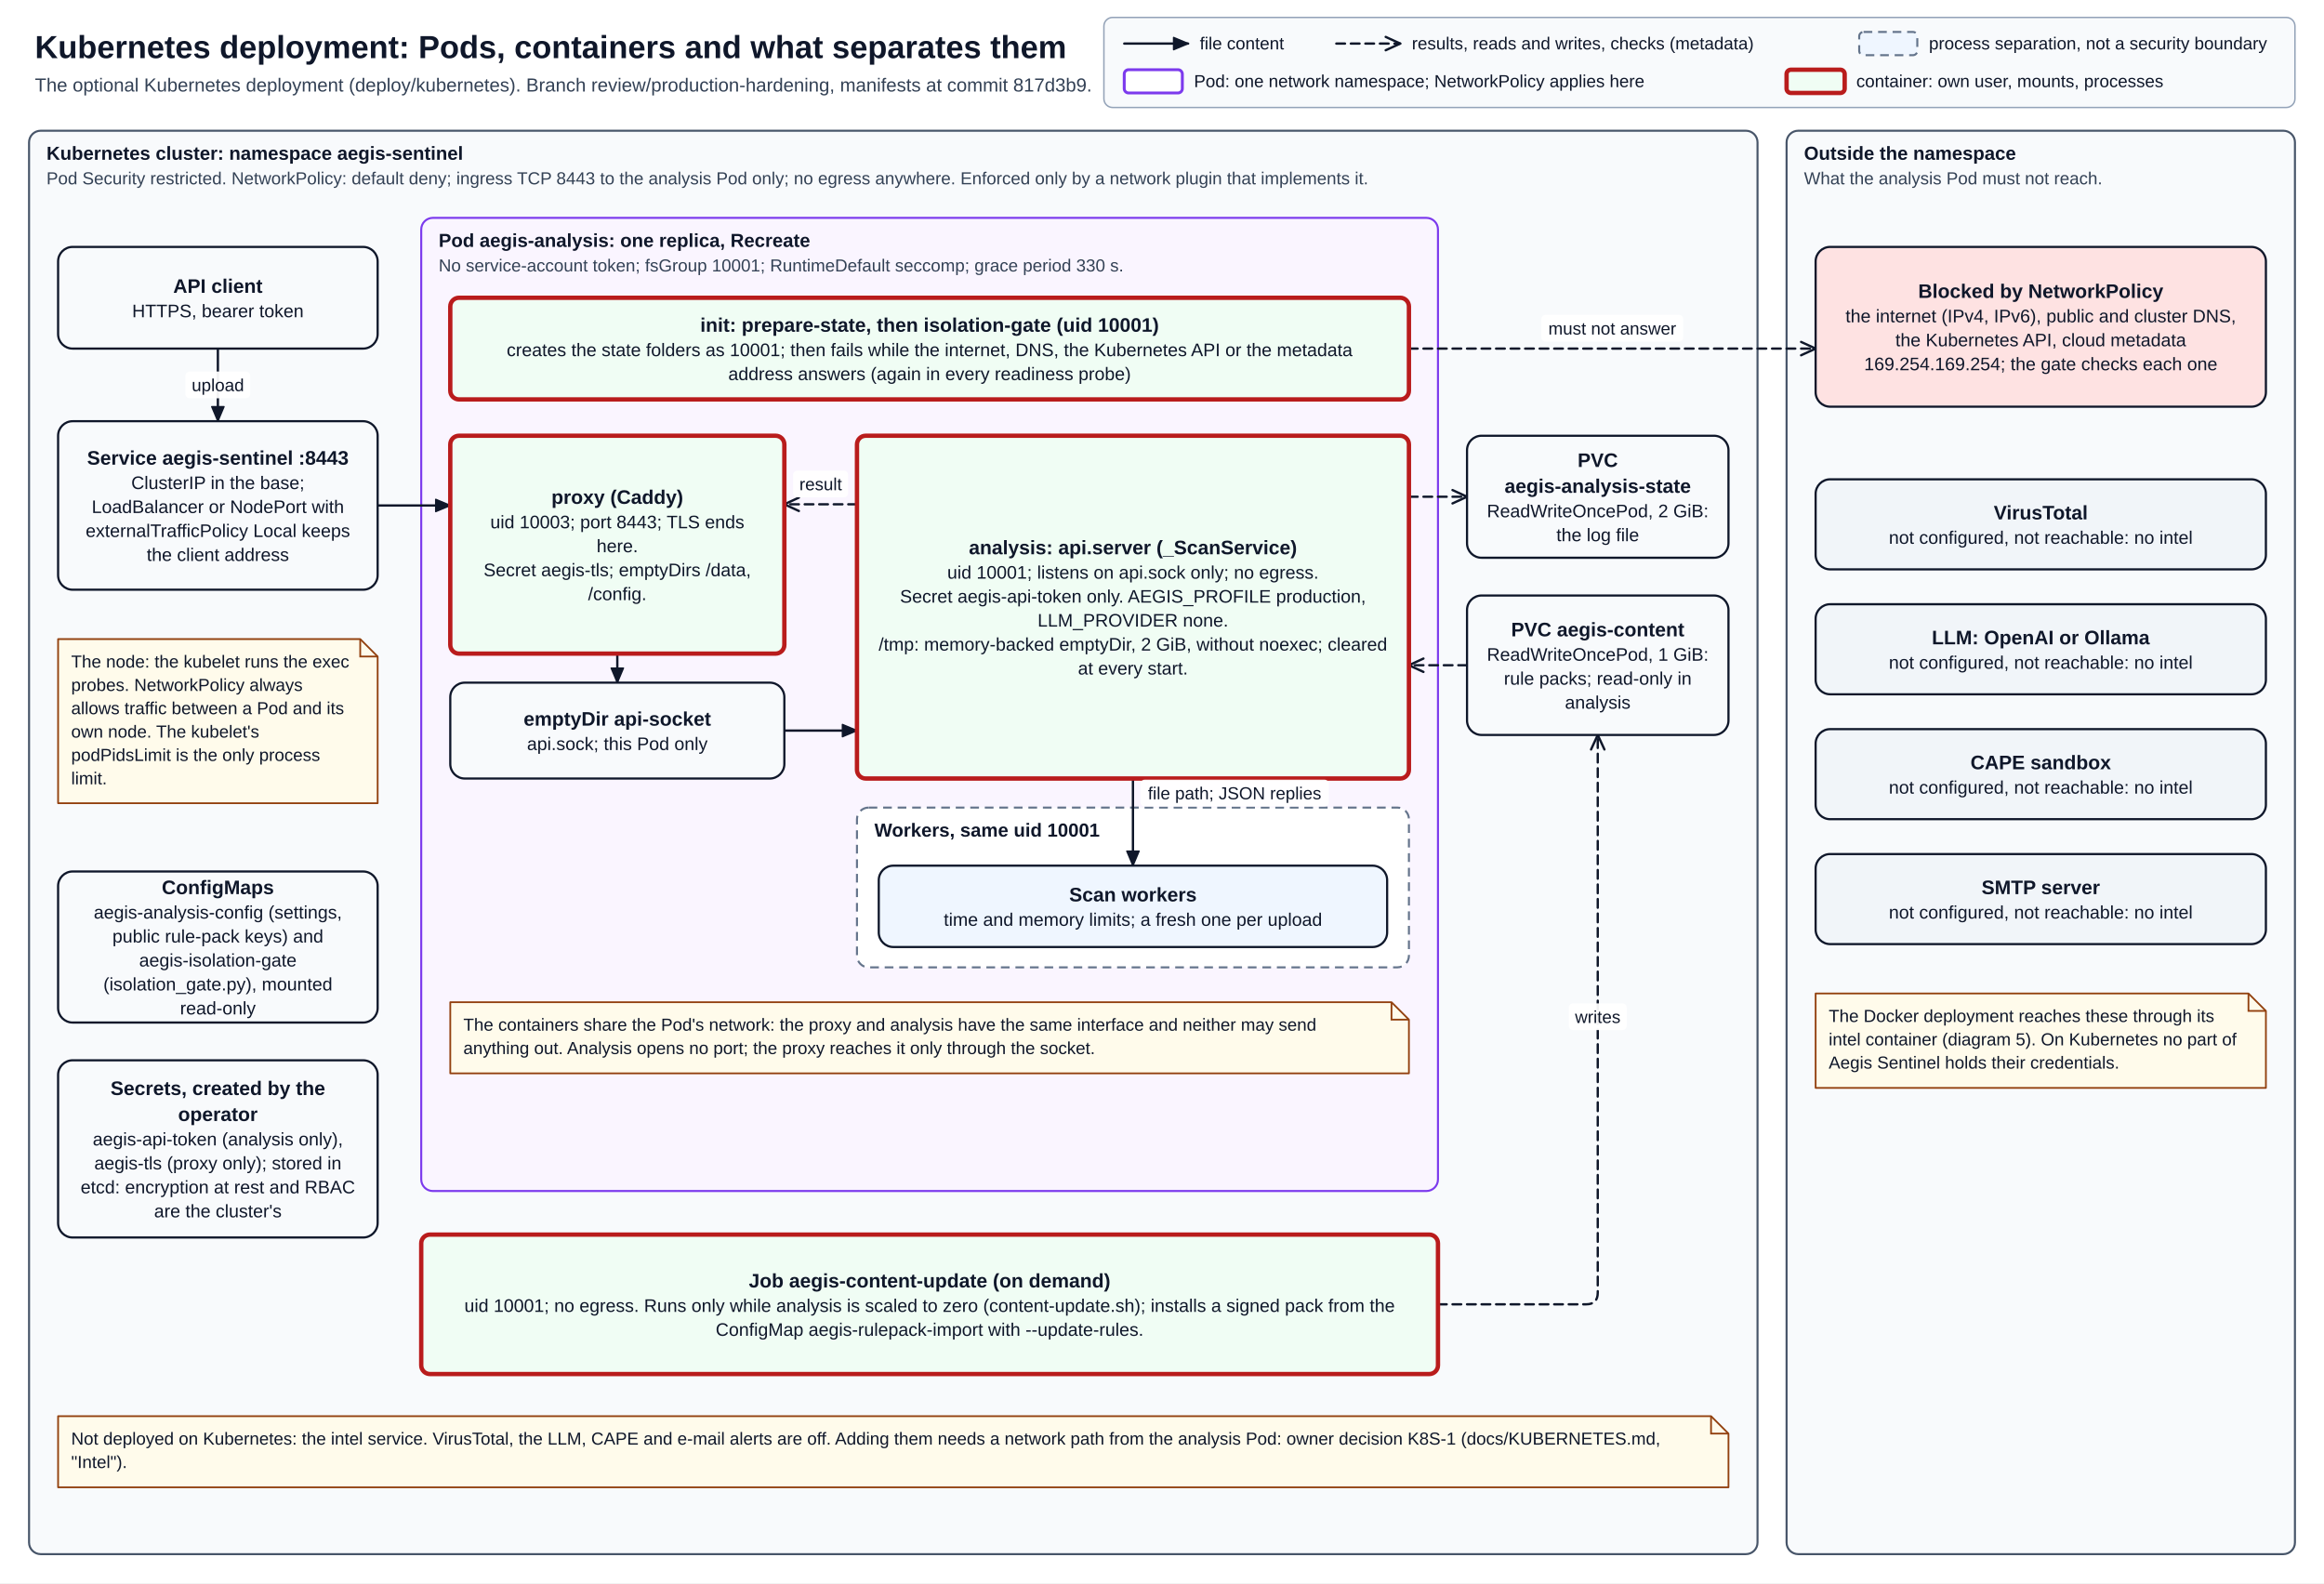
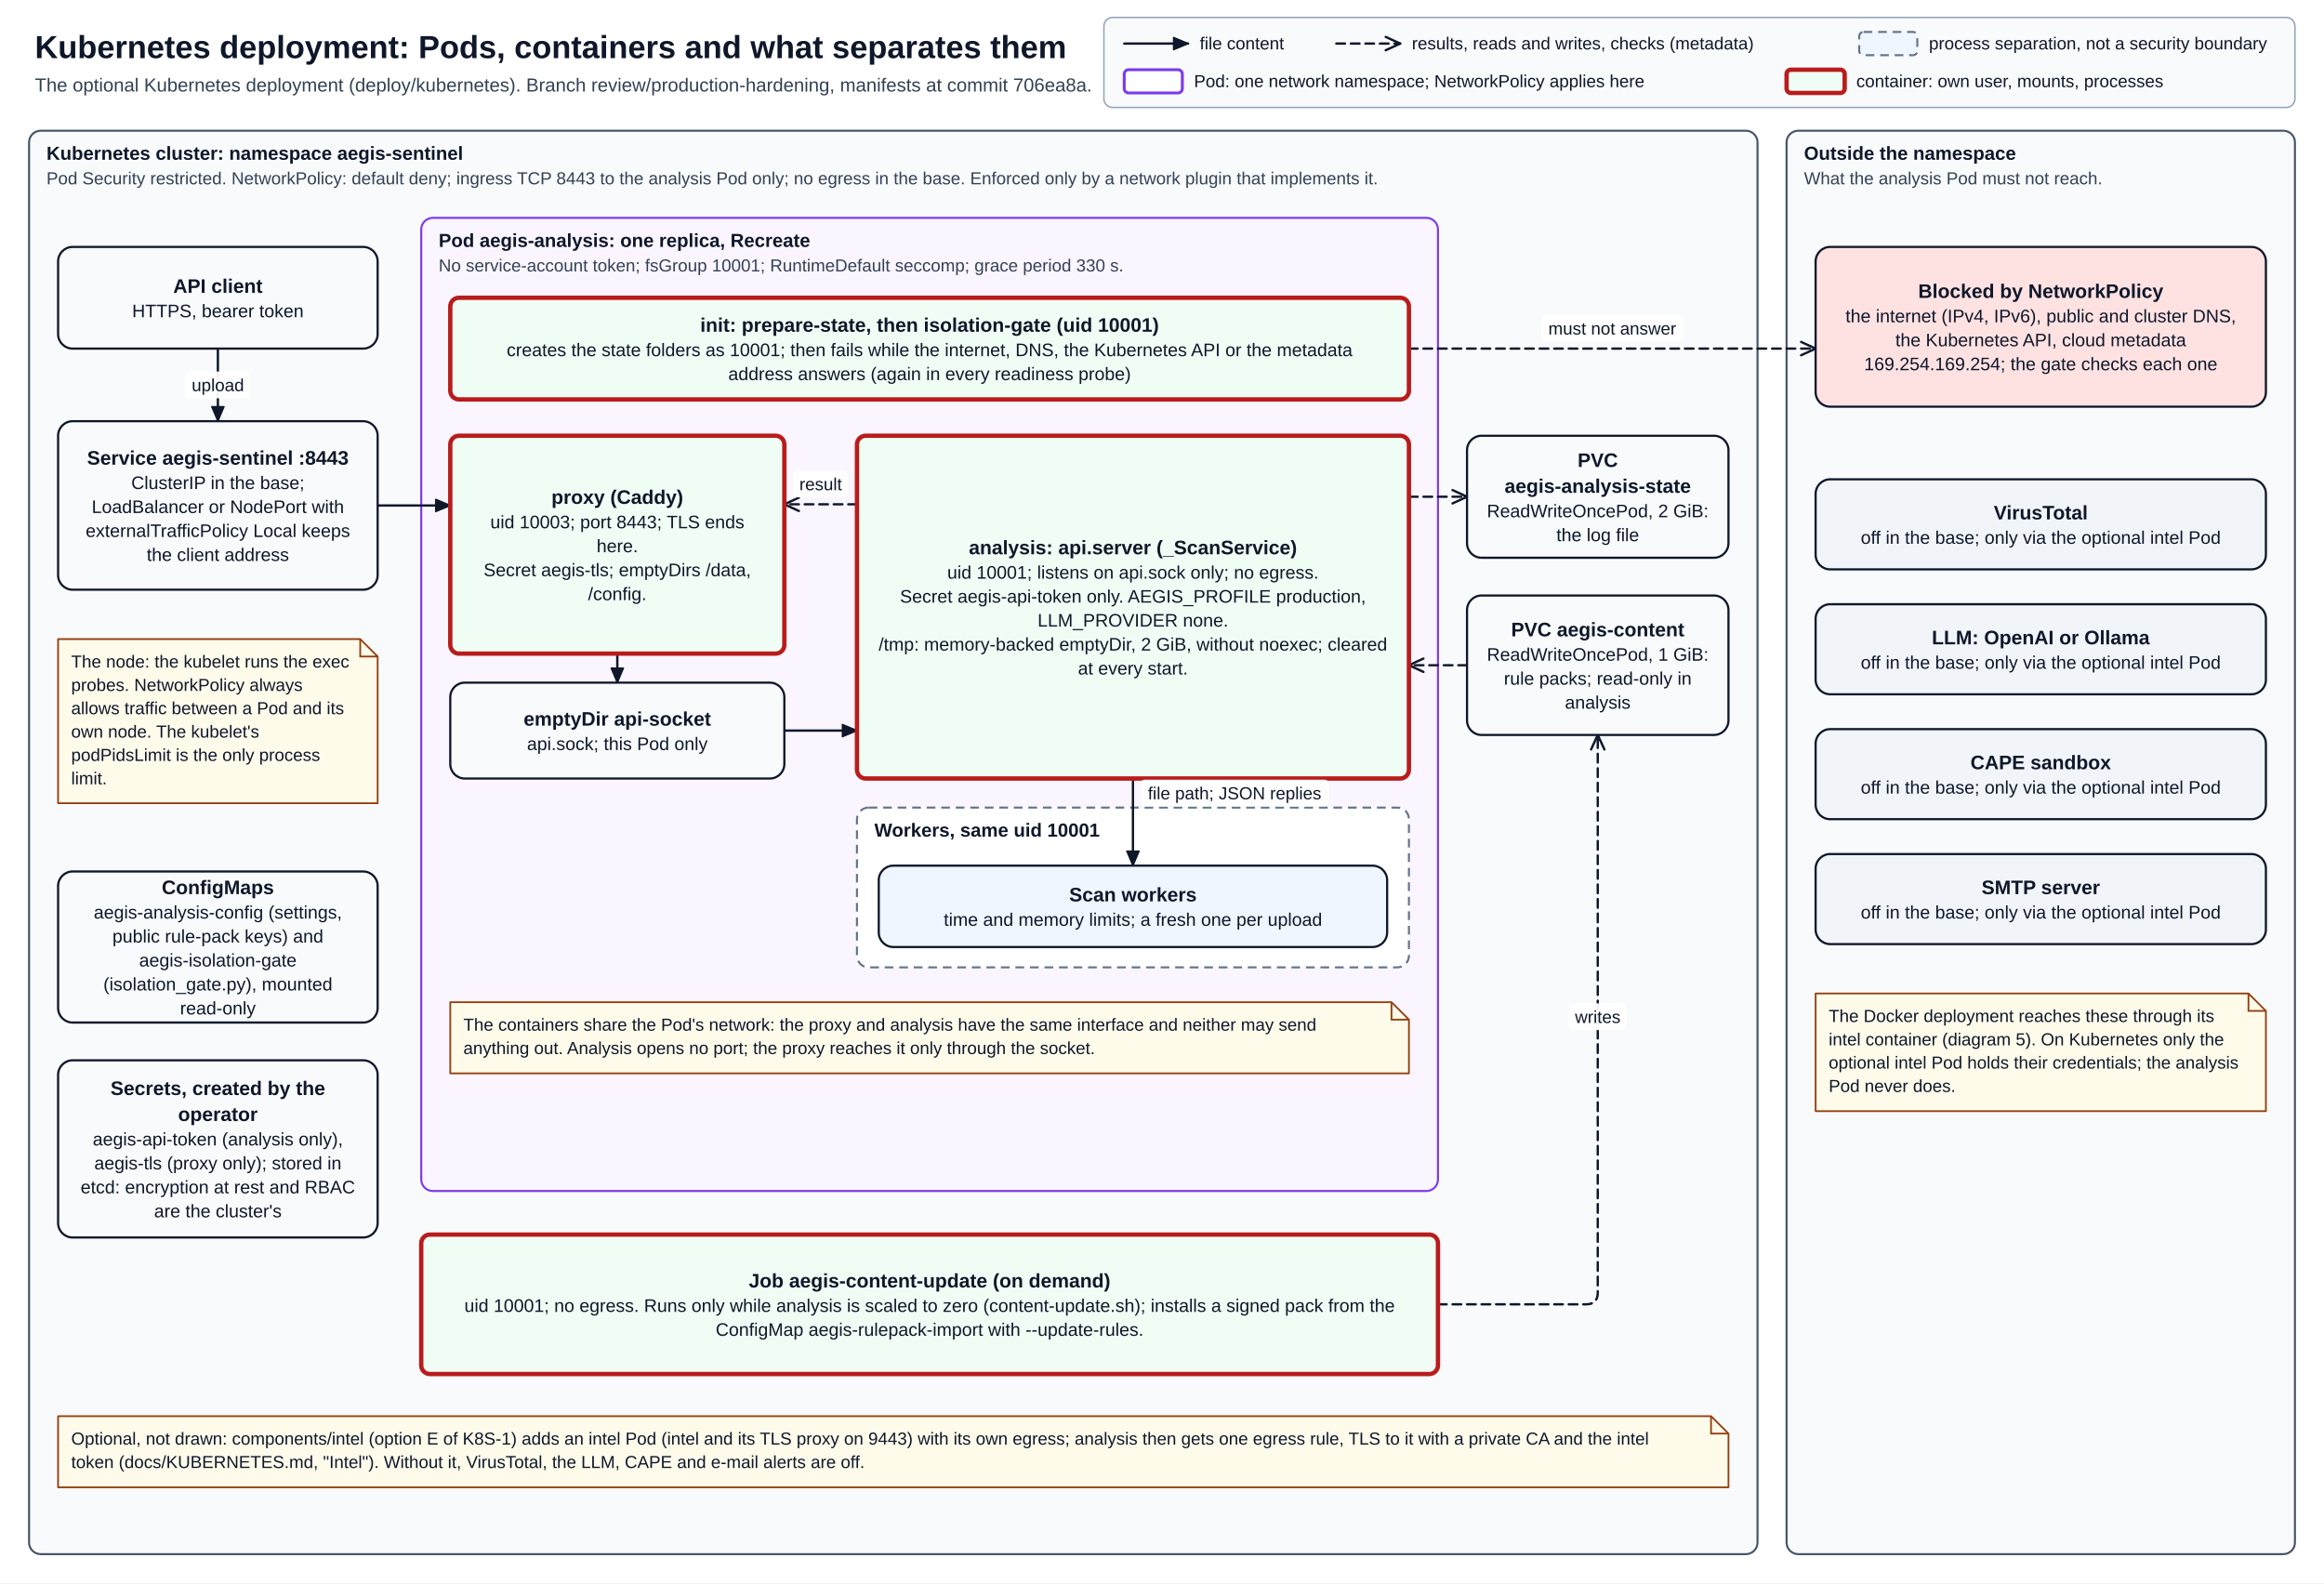
<svg xmlns="http://www.w3.org/2000/svg" id="d6" width="1600" height="1090" viewBox="0 0 1600 1090" role="img" aria-labelledby="d6-title d6-desc" font-family="Arial, Helvetica, 'Liberation Sans', sans-serif">
  <rect x="0" y="0" width="1600" height="1090" fill="#ffffff" />
  <g id="d6-frame">
    <rect x="760" y="12" width="820" height="62" fill="#f8fafc" rx="6" stroke="#94a3b8" stroke-width="1" />
    <rect x="1280" y="22" width="40" height="16" fill="#eff6ff" rx="3" stroke="#64748b" stroke-width="1.4" stroke-dasharray="6 4" />
    <rect x="774" y="48" width="40" height="16" fill="#ffffff" rx="3" stroke="#7c3aed" stroke-width="2" />
    <rect x="1230" y="48" width="40" height="16" fill="#f0fdf4" rx="3" stroke="#b91c1c" stroke-width="3" />
    <rect x="20" y="90" width="1190" height="980" fill="#f8fafc" rx="8" stroke="#475569" stroke-width="1.4" />
    <text x="32" y="110" font-size="13" fill="#0f172a" font-weight="700">Kubernetes cluster: namespace aegis-sentinel</text>
-     <text x="32" y="126.9" font-size="12" fill="#334155">Pod Security restricted. NetworkPolicy: default deny; ingress TCP 8443 to the analysis Pod only; no egress anywhere. Enforced only by a network plugin that implements it.</text>
+     <text x="32" y="126.9" font-size="12" fill="#334155">Pod Security restricted. NetworkPolicy: default deny; ingress TCP 8443 to the analysis Pod only; no egress in the base. Enforced only by a network plugin that implements it.</text>
    <rect x="290" y="150" width="700" height="670" fill="#faf5ff" rx="8" stroke="#7c3aed" stroke-width="1.4" />
    <text x="302" y="170" font-size="13" fill="#0f172a" font-weight="700">Pod aegis-analysis: one replica, Recreate</text>
    <text x="302" y="186.9" font-size="12" fill="#334155">No service-account token; fsGroup 10001; RuntimeDefault seccomp; grace period 330 s.</text>
    <rect x="590" y="556" width="380" height="110" fill="#ffffff" rx="8" stroke="#64748b" stroke-width="1.4" stroke-dasharray="6 4" />
    <text x="602" y="576" font-size="13" fill="#0f172a" font-weight="700">Workers, same uid 10001</text>
    <rect x="1230" y="90" width="350" height="980" fill="#f8fafc" rx="8" stroke="#475569" stroke-width="1.4" />
    <text x="1242" y="110" font-size="13" fill="#0f172a" font-weight="700">Outside the namespace</text>
    <text x="1242" y="126.9" font-size="12" fill="#334155">What the analysis Pod must not reach.</text>
  </g>
  <g id="d6-edge">
    <path d="M774,30 L818,30" fill="none" stroke="#0f172a" stroke-width="1.6" stroke-linecap="round" stroke-linejoin="round" />
    <polygon points="818,30 808,34.2 808,25.8" fill="#0f172a" stroke="#0f172a" stroke-width="1" stroke-linejoin="round" />
    <path d="M920,30 L964,30" fill="none" stroke="#0f172a" stroke-width="1.6" stroke-linecap="round" stroke-linejoin="round" stroke-dasharray="6 4" />
    <polyline points="954,34.6 964,30 954,25.4" fill="none" stroke="#0f172a" stroke-width="1.6" stroke-linecap="round" stroke-linejoin="round" />
    <path d="M150,240 L150,290" fill="none" stroke="#0f172a" stroke-width="1.6" stroke-linecap="round" stroke-linejoin="round" />
    <polygon points="150,290 145.8,280 154.2,280" fill="#0f172a" stroke="#0f172a" stroke-width="1" stroke-linejoin="round" />
    <path d="M260,348 L310,348" fill="none" stroke="#0f172a" stroke-width="1.6" stroke-linecap="round" stroke-linejoin="round" />
    <polygon points="310,348 300,352.2 300,343.8" fill="#0f172a" stroke="#0f172a" stroke-width="1" stroke-linejoin="round" />
    <path d="M425,450 L425,470" fill="none" stroke="#0f172a" stroke-width="1.6" stroke-linecap="round" stroke-linejoin="round" />
    <polygon points="425,470 420.8,460 429.2,460" fill="#0f172a" stroke="#0f172a" stroke-width="1" stroke-linejoin="round" />
    <path d="M540,503 L590,503" fill="none" stroke="#0f172a" stroke-width="1.6" stroke-linecap="round" stroke-linejoin="round" />
    <polygon points="590,503 580,507.2 580,498.8" fill="#0f172a" stroke="#0f172a" stroke-width="1" stroke-linejoin="round" />
    <path d="M590,347.2 L540,347.2" fill="none" stroke="#0f172a" stroke-width="1.6" stroke-linecap="round" stroke-linejoin="round" stroke-dasharray="6 4" />
    <polyline points="550,342.6 540,347.2 550,351.8" fill="none" stroke="#0f172a" stroke-width="1.6" stroke-linecap="round" stroke-linejoin="round" />
    <path d="M780,536 L780,596" fill="none" stroke="#0f172a" stroke-width="1.6" stroke-linecap="round" stroke-linejoin="round" />
    <polygon points="780,596 775.8,586 784.2,586" fill="#0f172a" stroke="#0f172a" stroke-width="1" stroke-linejoin="round" />
    <path d="M970,342 L1010,342" fill="none" stroke="#0f172a" stroke-width="1.6" stroke-linecap="round" stroke-linejoin="round" stroke-dasharray="6 4" />
    <polyline points="1000,346.6 1010,342 1000,337.4" fill="none" stroke="#0f172a" stroke-width="1.6" stroke-linecap="round" stroke-linejoin="round" />
    <path d="M1010,458 L970,458" fill="none" stroke="#0f172a" stroke-width="1.6" stroke-linecap="round" stroke-linejoin="round" stroke-dasharray="6 4" />
    <polyline points="980,453.4 970,458 980,462.6" fill="none" stroke="#0f172a" stroke-width="1.6" stroke-linecap="round" stroke-linejoin="round" />
    <path d="M990,898 L1092,898 Q1100,898 1100,890 L1100,506" fill="none" stroke="#0f172a" stroke-width="1.6" stroke-linecap="round" stroke-linejoin="round" stroke-dasharray="6 4" />
    <polyline points="1104.6,516 1100,506 1095.4,516" fill="none" stroke="#0f172a" stroke-width="1.6" stroke-linecap="round" stroke-linejoin="round" />
    <path d="M970,240 L1250,240" fill="none" stroke="#0f172a" stroke-width="1.6" stroke-linecap="round" stroke-linejoin="round" stroke-dasharray="6 4" />
    <polyline points="1240,244.6 1250,240 1240,235.4" fill="none" stroke="#0f172a" stroke-width="1.6" stroke-linecap="round" stroke-linejoin="round" />
  </g>
  <g id="d6-node">
    <text x="826" y="34" font-size="12" fill="#0f172a">file content</text>
    <text x="972" y="34" font-size="12" fill="#0f172a">results, reads and writes, checks (metadata)</text>
    <text x="1328" y="34" font-size="12" fill="#0f172a">process separation, not a security boundary</text>
    <text x="822" y="60" font-size="12" fill="#0f172a">Pod: one network namespace; NetworkPolicy applies here</text>
    <text x="1278" y="60" font-size="12" fill="#0f172a">container: own user, mounts, processes</text>
    <rect x="40" y="170" width="220" height="70" fill="#f8fafc" rx="10" stroke="#0f172a" stroke-width="1.5" />
    <text x="150" y="201.6" font-size="13.5" fill="#0f172a" font-weight="700" text-anchor="middle">API client</text>
    <text x="150" y="218.4" font-size="12.5" fill="#0f172a" text-anchor="middle">HTTPS, bearer token</text>
    <rect x="40" y="290" width="220" height="116" fill="#f8fafc" rx="10" stroke="#0f172a" stroke-width="1.5" />
    <text x="150" y="319.9" font-size="13.5" fill="#0f172a" font-weight="700" text-anchor="middle">Service aegis-sentinel :8443</text>
    <text x="150" y="336.7" font-size="12.5" fill="#0f172a" text-anchor="middle">ClusterIP in the base;</text>
    <text x="150" y="353.2" font-size="12.5" fill="#0f172a" text-anchor="middle">LoadBalancer or NodePort with</text>
    <text x="150" y="369.7" font-size="12.5" fill="#0f172a" text-anchor="middle">externalTrafficPolicy Local keeps</text>
    <text x="150" y="386.2" font-size="12.5" fill="#0f172a" text-anchor="middle">the client address</text>
    <polygon points="40,440 248,440 260,452 260,553 40,553" fill="#fffbeb" stroke="#92400e" stroke-width="1.2" stroke-linejoin="round" />
    <polyline points="248,440 248,452 260,452" fill="none" stroke="#92400e" stroke-width="1.2" />
    <text x="49" y="459.6" font-size="12" fill="#0f172a">The node: the kubelet runs the exec</text>
    <text x="49" y="475.7" font-size="12" fill="#0f172a">probes. NetworkPolicy always</text>
    <text x="49" y="491.7" font-size="12" fill="#0f172a">allows traffic between a Pod and its</text>
    <text x="49" y="507.8" font-size="12" fill="#0f172a">own node. The kubelet's</text>
    <text x="49" y="523.9" font-size="12" fill="#0f172a">podPidsLimit is the only process</text>
    <text x="49" y="540" font-size="12" fill="#0f172a">limit.</text>
    <rect x="40" y="600" width="220" height="104" fill="#f8fafc" rx="10" stroke="#0f172a" stroke-width="1.5" />
    <text x="150" y="615.6" font-size="13.5" fill="#0f172a" font-weight="700" text-anchor="middle">ConfigMaps</text>
    <text x="150" y="632.4" font-size="12.5" fill="#0f172a" text-anchor="middle">aegis-analysis-config (settings,</text>
    <text x="150" y="648.9" font-size="12.5" fill="#0f172a" text-anchor="middle">public rule-pack keys) and</text>
    <text x="150" y="665.4" font-size="12.5" fill="#0f172a" text-anchor="middle">aegis-isolation-gate</text>
    <text x="150" y="681.9" font-size="12.5" fill="#0f172a" text-anchor="middle">(isolation_gate.py), mounted</text>
    <text x="150" y="698.4" font-size="12.5" fill="#0f172a" text-anchor="middle">read-only</text>
    <rect x="40" y="730" width="220" height="122" fill="#f8fafc" rx="10" stroke="#0f172a" stroke-width="1.5" />
    <text x="150" y="753.9" font-size="13.5" fill="#0f172a" font-weight="700" text-anchor="middle">Secrets, created by the</text>
    <text x="150" y="771.8" font-size="13.5" fill="#0f172a" font-weight="700" text-anchor="middle">operator</text>
    <text x="150" y="788.6" font-size="12.5" fill="#0f172a" text-anchor="middle">aegis-api-token (analysis only),</text>
    <text x="150" y="805.1" font-size="12.5" fill="#0f172a" text-anchor="middle">aegis-tls (proxy only); stored in</text>
    <text x="150" y="821.6" font-size="12.5" fill="#0f172a" text-anchor="middle">etcd: encryption at rest and RBAC</text>
    <text x="150" y="838.1" font-size="12.5" fill="#0f172a" text-anchor="middle">are the cluster's</text>
    <rect x="310" y="205" width="660" height="70" fill="#f0fdf4" rx="6" stroke="#b91c1c" stroke-width="3" />
    <text x="640" y="228.4" font-size="13.5" fill="#0f172a" font-weight="700" text-anchor="middle">init: prepare-state, then isolation-gate (uid 10001)</text>
    <text x="640" y="245.2" font-size="12.5" fill="#0f172a" text-anchor="middle">creates the state folders as 10001; then fails while the internet, DNS, the Kubernetes API or the metadata</text>
    <text x="640" y="261.7" font-size="12.5" fill="#0f172a" text-anchor="middle">address answers (again in every readiness probe)</text>
    <rect x="310" y="300" width="230" height="150" fill="#f0fdf4" rx="6" stroke="#b91c1c" stroke-width="3" />
    <text x="425" y="346.9" font-size="13.5" fill="#0f172a" font-weight="700" text-anchor="middle">proxy (Caddy)</text>
    <text x="425" y="363.7" font-size="12.5" fill="#0f172a" text-anchor="middle">uid 10003; port 8443; TLS ends</text>
    <text x="425" y="380.2" font-size="12.5" fill="#0f172a" text-anchor="middle">here.</text>
    <text x="425" y="396.7" font-size="12.5" fill="#0f172a" text-anchor="middle">Secret aegis-tls; emptyDirs /data,</text>
    <text x="425" y="413.2" font-size="12.5" fill="#0f172a" text-anchor="middle">/config.</text>
    <rect x="310" y="470" width="230" height="66" fill="#f8fafc" rx="10" stroke="#0f172a" stroke-width="1.5" />
    <text x="425" y="499.6" font-size="13.5" fill="#0f172a" font-weight="700" text-anchor="middle">emptyDir api-socket</text>
    <text x="425" y="516.4" font-size="12.5" fill="#0f172a" text-anchor="middle">api.sock; this Pod only</text>
    <rect x="590" y="300" width="380" height="236" fill="#f0fdf4" rx="6" stroke="#b91c1c" stroke-width="3" />
    <text x="780" y="381.6" font-size="13.5" fill="#0f172a" font-weight="700" text-anchor="middle">analysis: api.server (_ScanService)</text>
    <text x="780" y="398.4" font-size="12.5" fill="#0f172a" text-anchor="middle">uid 10001; listens on api.sock only; no egress.</text>
    <text x="780" y="414.9" font-size="12.5" fill="#0f172a" text-anchor="middle">Secret aegis-api-token only. AEGIS_PROFILE production,</text>
    <text x="780" y="431.4" font-size="12.5" fill="#0f172a" text-anchor="middle">LLM_PROVIDER none.</text>
    <text x="780" y="447.9" font-size="12.5" fill="#0f172a" text-anchor="middle">/tmp: memory-backed emptyDir, 2 GiB, without noexec; cleared</text>
    <text x="780" y="464.4" font-size="12.5" fill="#0f172a" text-anchor="middle">at every start.</text>
    <rect x="605" y="596" width="350" height="56" fill="#eff6ff" rx="10" stroke="#0f172a" stroke-width="1.5" />
    <text x="780" y="620.6" font-size="13.5" fill="#0f172a" font-weight="700" text-anchor="middle">Scan workers</text>
    <text x="780" y="637.4" font-size="12.5" fill="#0f172a" text-anchor="middle">time and memory limits; a fresh one per upload</text>
    <polygon points="310,690 958,690 970,702 970,739 310,739" fill="#fffbeb" stroke="#92400e" stroke-width="1.2" stroke-linejoin="round" />
    <polyline points="958,690 958,702 970,702" fill="none" stroke="#92400e" stroke-width="1.2" />
    <text x="319" y="709.6" font-size="12" fill="#0f172a">The containers share the Pod's network: the proxy and analysis have the same interface and neither may send</text>
    <text x="319" y="725.7" font-size="12" fill="#0f172a">anything out. Analysis opens no port; the proxy reaches it only through the socket.</text>
    <rect x="1010" y="300" width="180" height="84" fill="#f8fafc" rx="10" stroke="#0f172a" stroke-width="1.5" />
    <text x="1100" y="321.5" font-size="13.5" fill="#0f172a" font-weight="700" text-anchor="middle">PVC</text>
    <text x="1100" y="339.3" font-size="13.5" fill="#0f172a" font-weight="700" text-anchor="middle">aegis-analysis-state</text>
    <text x="1100" y="356.1" font-size="12.5" fill="#0f172a" text-anchor="middle">ReadWriteOncePod, 2 GiB:</text>
    <text x="1100" y="372.6" font-size="12.5" fill="#0f172a" text-anchor="middle">the log file</text>
    <rect x="1010" y="410" width="180" height="96" fill="#f8fafc" rx="10" stroke="#0f172a" stroke-width="1.5" />
    <text x="1100" y="438.1" font-size="13.5" fill="#0f172a" font-weight="700" text-anchor="middle">PVC aegis-content</text>
    <text x="1100" y="454.9" font-size="12.5" fill="#0f172a" text-anchor="middle">ReadWriteOncePod, 1 GiB:</text>
    <text x="1100" y="471.4" font-size="12.5" fill="#0f172a" text-anchor="middle">rule packs; read-only in</text>
    <text x="1100" y="487.9" font-size="12.5" fill="#0f172a" text-anchor="middle">analysis</text>
    <rect x="290" y="850" width="700" height="96" fill="#f0fdf4" rx="6" stroke="#b91c1c" stroke-width="3" />
    <text x="640" y="886.4" font-size="13.5" fill="#0f172a" font-weight="700" text-anchor="middle">Job aegis-content-update (on demand)</text>
    <text x="640" y="903.2" font-size="12.5" fill="#0f172a" text-anchor="middle">uid 10001; no egress. Runs only while analysis is scaled to zero (content-update.sh); installs a signed pack from the</text>
    <text x="640" y="919.7" font-size="12.5" fill="#0f172a" text-anchor="middle">ConfigMap aegis-rulepack-import with --update-rules.</text>
    <polygon points="40,975 1178,975 1190,987 1190,1024 40,1024" fill="#fffbeb" stroke="#92400e" stroke-width="1.2" stroke-linejoin="round" />
    <polyline points="1178,975 1178,987 1190,987" fill="none" stroke="#92400e" stroke-width="1.2" />
-     <text x="49" y="994.6" font-size="12" fill="#0f172a">Not deployed on Kubernetes: the intel service. VirusTotal, the LLM, CAPE and e-mail alerts are off. Adding them needs a network path from the analysis Pod: owner decision K8S-1 (docs/KUBERNETES.md,</text>
-     <text x="49" y="1010.7" font-size="12" fill="#0f172a">"Intel").</text>
+     <text x="49" y="994.6" font-size="12" fill="#0f172a">Optional, not drawn: components/intel (option E of K8S-1) adds an intel Pod (intel and its TLS proxy on 9443) with its own egress; analysis then gets one egress rule, TLS to it with a private CA and the intel</text>
+     <text x="49" y="1010.7" font-size="12" fill="#0f172a">token (docs/KUBERNETES.md, "Intel"). Without it, VirusTotal, the LLM, CAPE and e-mail alerts are off.</text>
    <rect x="1250" y="170" width="310" height="110" fill="#fee2e2" rx="10" stroke="#0f172a" stroke-width="1.5" />
    <text x="1405" y="205.1" font-size="13.5" fill="#0f172a" font-weight="700" text-anchor="middle">Blocked by NetworkPolicy</text>
    <text x="1405" y="221.9" font-size="12.5" fill="#0f172a" text-anchor="middle">the internet (IPv4, IPv6), public and cluster DNS,</text>
    <text x="1405" y="238.4" font-size="12.5" fill="#0f172a" text-anchor="middle">the Kubernetes API, cloud metadata</text>
    <text x="1405" y="254.9" font-size="12.5" fill="#0f172a" text-anchor="middle">169.254.169.254; the gate checks each one</text>
    <rect x="1250" y="330" width="310" height="62" fill="#f1f5f9" rx="10" stroke="#0f172a" stroke-width="1.5" />
    <text x="1405" y="357.6" font-size="13.5" fill="#0f172a" font-weight="700" text-anchor="middle">VirusTotal</text>
-     <text x="1405" y="374.4" font-size="12.5" fill="#0f172a" text-anchor="middle">not configured, not reachable: no intel</text>
+     <text x="1405" y="374.4" font-size="12.5" fill="#0f172a" text-anchor="middle">off in the base; only via the optional intel Pod</text>
    <rect x="1250" y="416" width="310" height="62" fill="#f1f5f9" rx="10" stroke="#0f172a" stroke-width="1.5" />
    <text x="1405" y="443.6" font-size="13.5" fill="#0f172a" font-weight="700" text-anchor="middle">LLM: OpenAI or Ollama</text>
-     <text x="1405" y="460.4" font-size="12.5" fill="#0f172a" text-anchor="middle">not configured, not reachable: no intel</text>
+     <text x="1405" y="460.4" font-size="12.5" fill="#0f172a" text-anchor="middle">off in the base; only via the optional intel Pod</text>
    <rect x="1250" y="502" width="310" height="62" fill="#f1f5f9" rx="10" stroke="#0f172a" stroke-width="1.5" />
    <text x="1405" y="529.6" font-size="13.5" fill="#0f172a" font-weight="700" text-anchor="middle">CAPE sandbox</text>
-     <text x="1405" y="546.4" font-size="12.5" fill="#0f172a" text-anchor="middle">not configured, not reachable: no intel</text>
+     <text x="1405" y="546.4" font-size="12.5" fill="#0f172a" text-anchor="middle">off in the base; only via the optional intel Pod</text>
    <rect x="1250" y="588" width="310" height="62" fill="#f1f5f9" rx="10" stroke="#0f172a" stroke-width="1.5" />
    <text x="1405" y="615.6" font-size="13.5" fill="#0f172a" font-weight="700" text-anchor="middle">SMTP server</text>
-     <text x="1405" y="632.4" font-size="12.5" fill="#0f172a" text-anchor="middle">not configured, not reachable: no intel</text>
-     <polygon points="1250,684 1548,684 1560,696 1560,749 1250,749" fill="#fffbeb" stroke="#92400e" stroke-width="1.2" stroke-linejoin="round" />
+     <text x="1405" y="632.4" font-size="12.5" fill="#0f172a" text-anchor="middle">off in the base; only via the optional intel Pod</text>
+     <polygon points="1250,684 1548,684 1560,696 1560,765 1250,765" fill="#fffbeb" stroke="#92400e" stroke-width="1.2" stroke-linejoin="round" />
    <polyline points="1548,684 1548,696 1560,696" fill="none" stroke="#92400e" stroke-width="1.2" />
    <text x="1259" y="703.6" font-size="12" fill="#0f172a">The Docker deployment reaches these through its</text>
-     <text x="1259" y="719.7" font-size="12" fill="#0f172a">intel container (diagram 5). On Kubernetes no part of</text>
-     <text x="1259" y="735.7" font-size="12" fill="#0f172a">Aegis Sentinel holds their credentials.</text>
+     <text x="1259" y="719.7" font-size="12" fill="#0f172a">intel container (diagram 5). On Kubernetes only the</text>
+     <text x="1259" y="735.7" font-size="12" fill="#0f172a">optional intel Pod holds their credentials; the analysis</text>
+     <text x="1259" y="751.8" font-size="12" fill="#0f172a">Pod never does.</text>
  </g>
  <g id="d6-label">
    <rect x="127.6" y="255.8" width="44.7" height="18.4" rx="3" fill="#ffffff" fill-opacity="0.94" stroke="none" />
    <text x="150" y="269.3" font-size="12" fill="#0f172a" text-anchor="middle">upload</text>
    <rect x="546" y="324" width="37.9" height="18.4" rx="3" fill="#ffffff" fill-opacity="0.94" stroke="none" />
    <text x="565" y="337.5" font-size="12" fill="#0f172a" text-anchor="middle">result</text>
    <rect x="785.1" y="536.8" width="129.8" height="18.4" rx="3" fill="#ffffff" fill-opacity="0.94" stroke="none" />
    <text x="850" y="550.3" font-size="12" fill="#0f172a" text-anchor="middle">file path; JSON replies</text>
    <rect x="1080" y="690.8" width="40" height="18.4" rx="3" fill="#ffffff" fill-opacity="0.94" stroke="none" />
    <text x="1100" y="704.3" font-size="12" fill="#0f172a" text-anchor="middle">writes</text>
    <rect x="1061.1" y="216.8" width="97.8" height="18.4" rx="3" fill="#ffffff" fill-opacity="0.94" stroke="none" />
    <text x="1110" y="230.3" font-size="12" fill="#0f172a" text-anchor="middle">must not answer</text>
  </g>
  <g id="d6-front">
    <text x="24" y="40" font-size="22" fill="#0f172a" font-weight="700">Kubernetes deployment: Pods, containers and what separates them</text>
-     <text x="24" y="63" font-size="13" fill="#334155">The optional Kubernetes deployment (deploy/kubernetes). Branch review/production-hardening, manifests at commit 817d3b9.</text>
+     <text x="24" y="63" font-size="13" fill="#334155">The optional Kubernetes deployment (deploy/kubernetes). Branch review/production-hardening, manifests at commit 706ea8a.</text>
  </g>
</svg>
